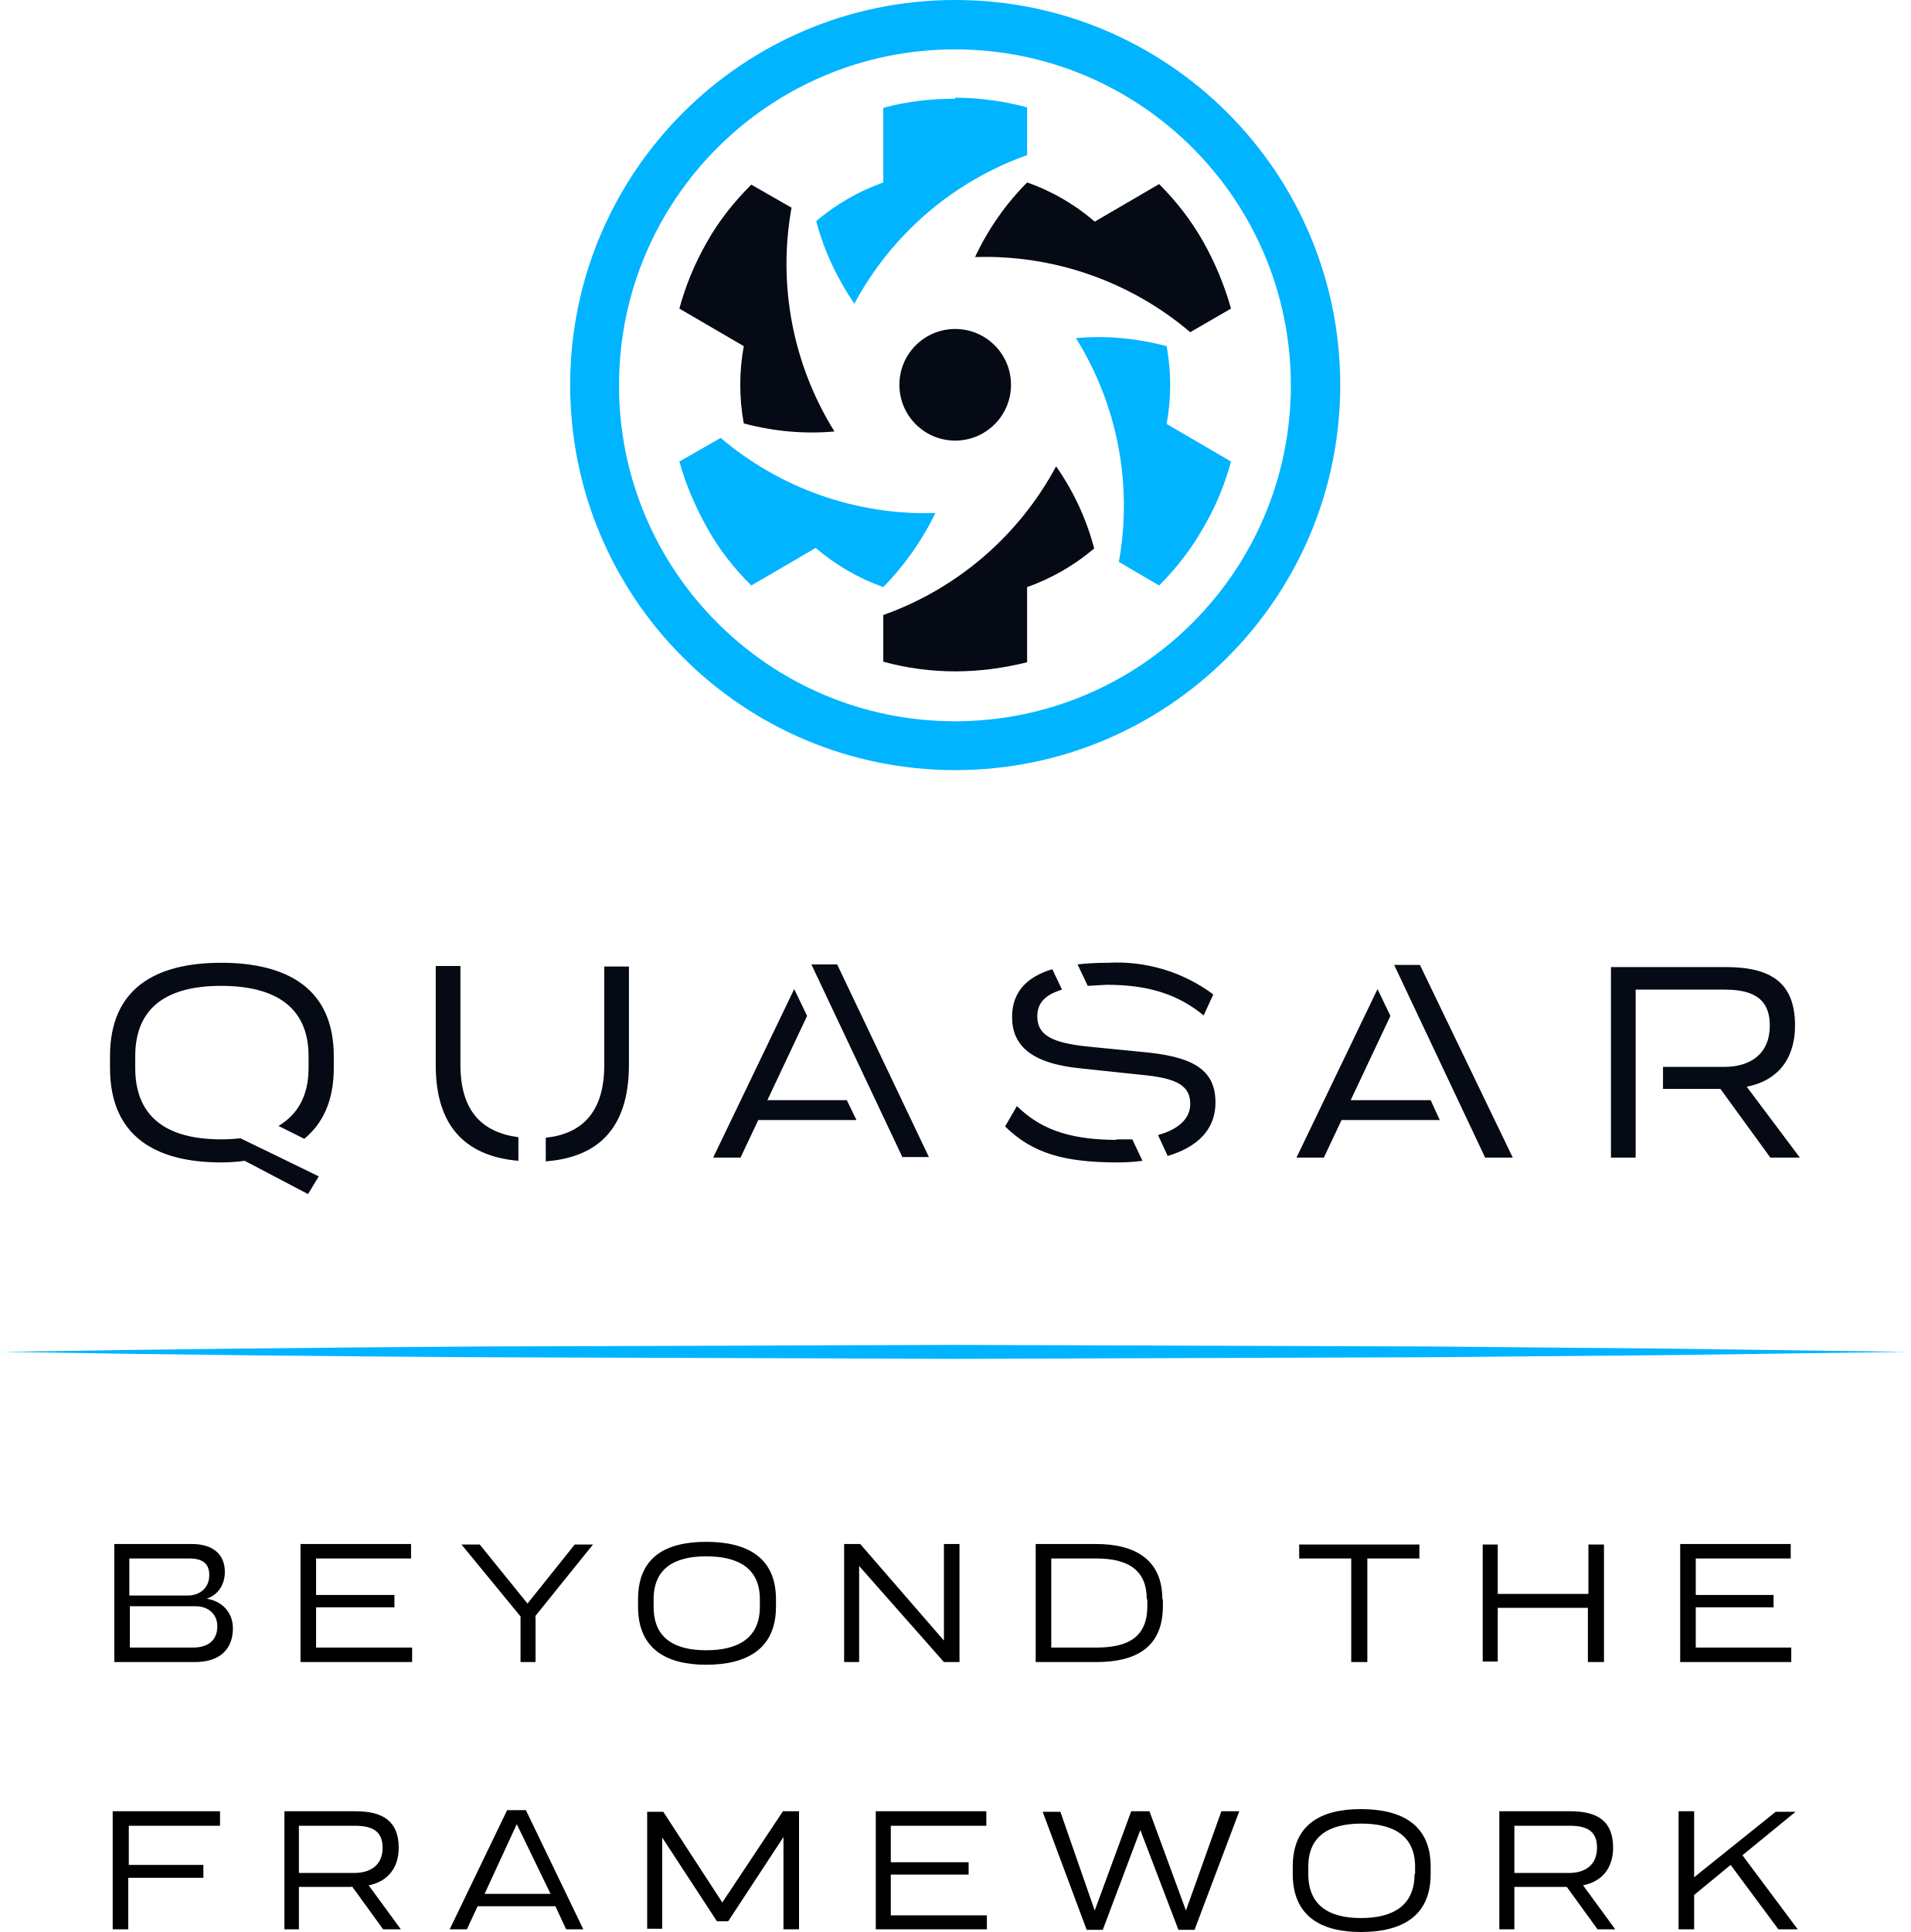
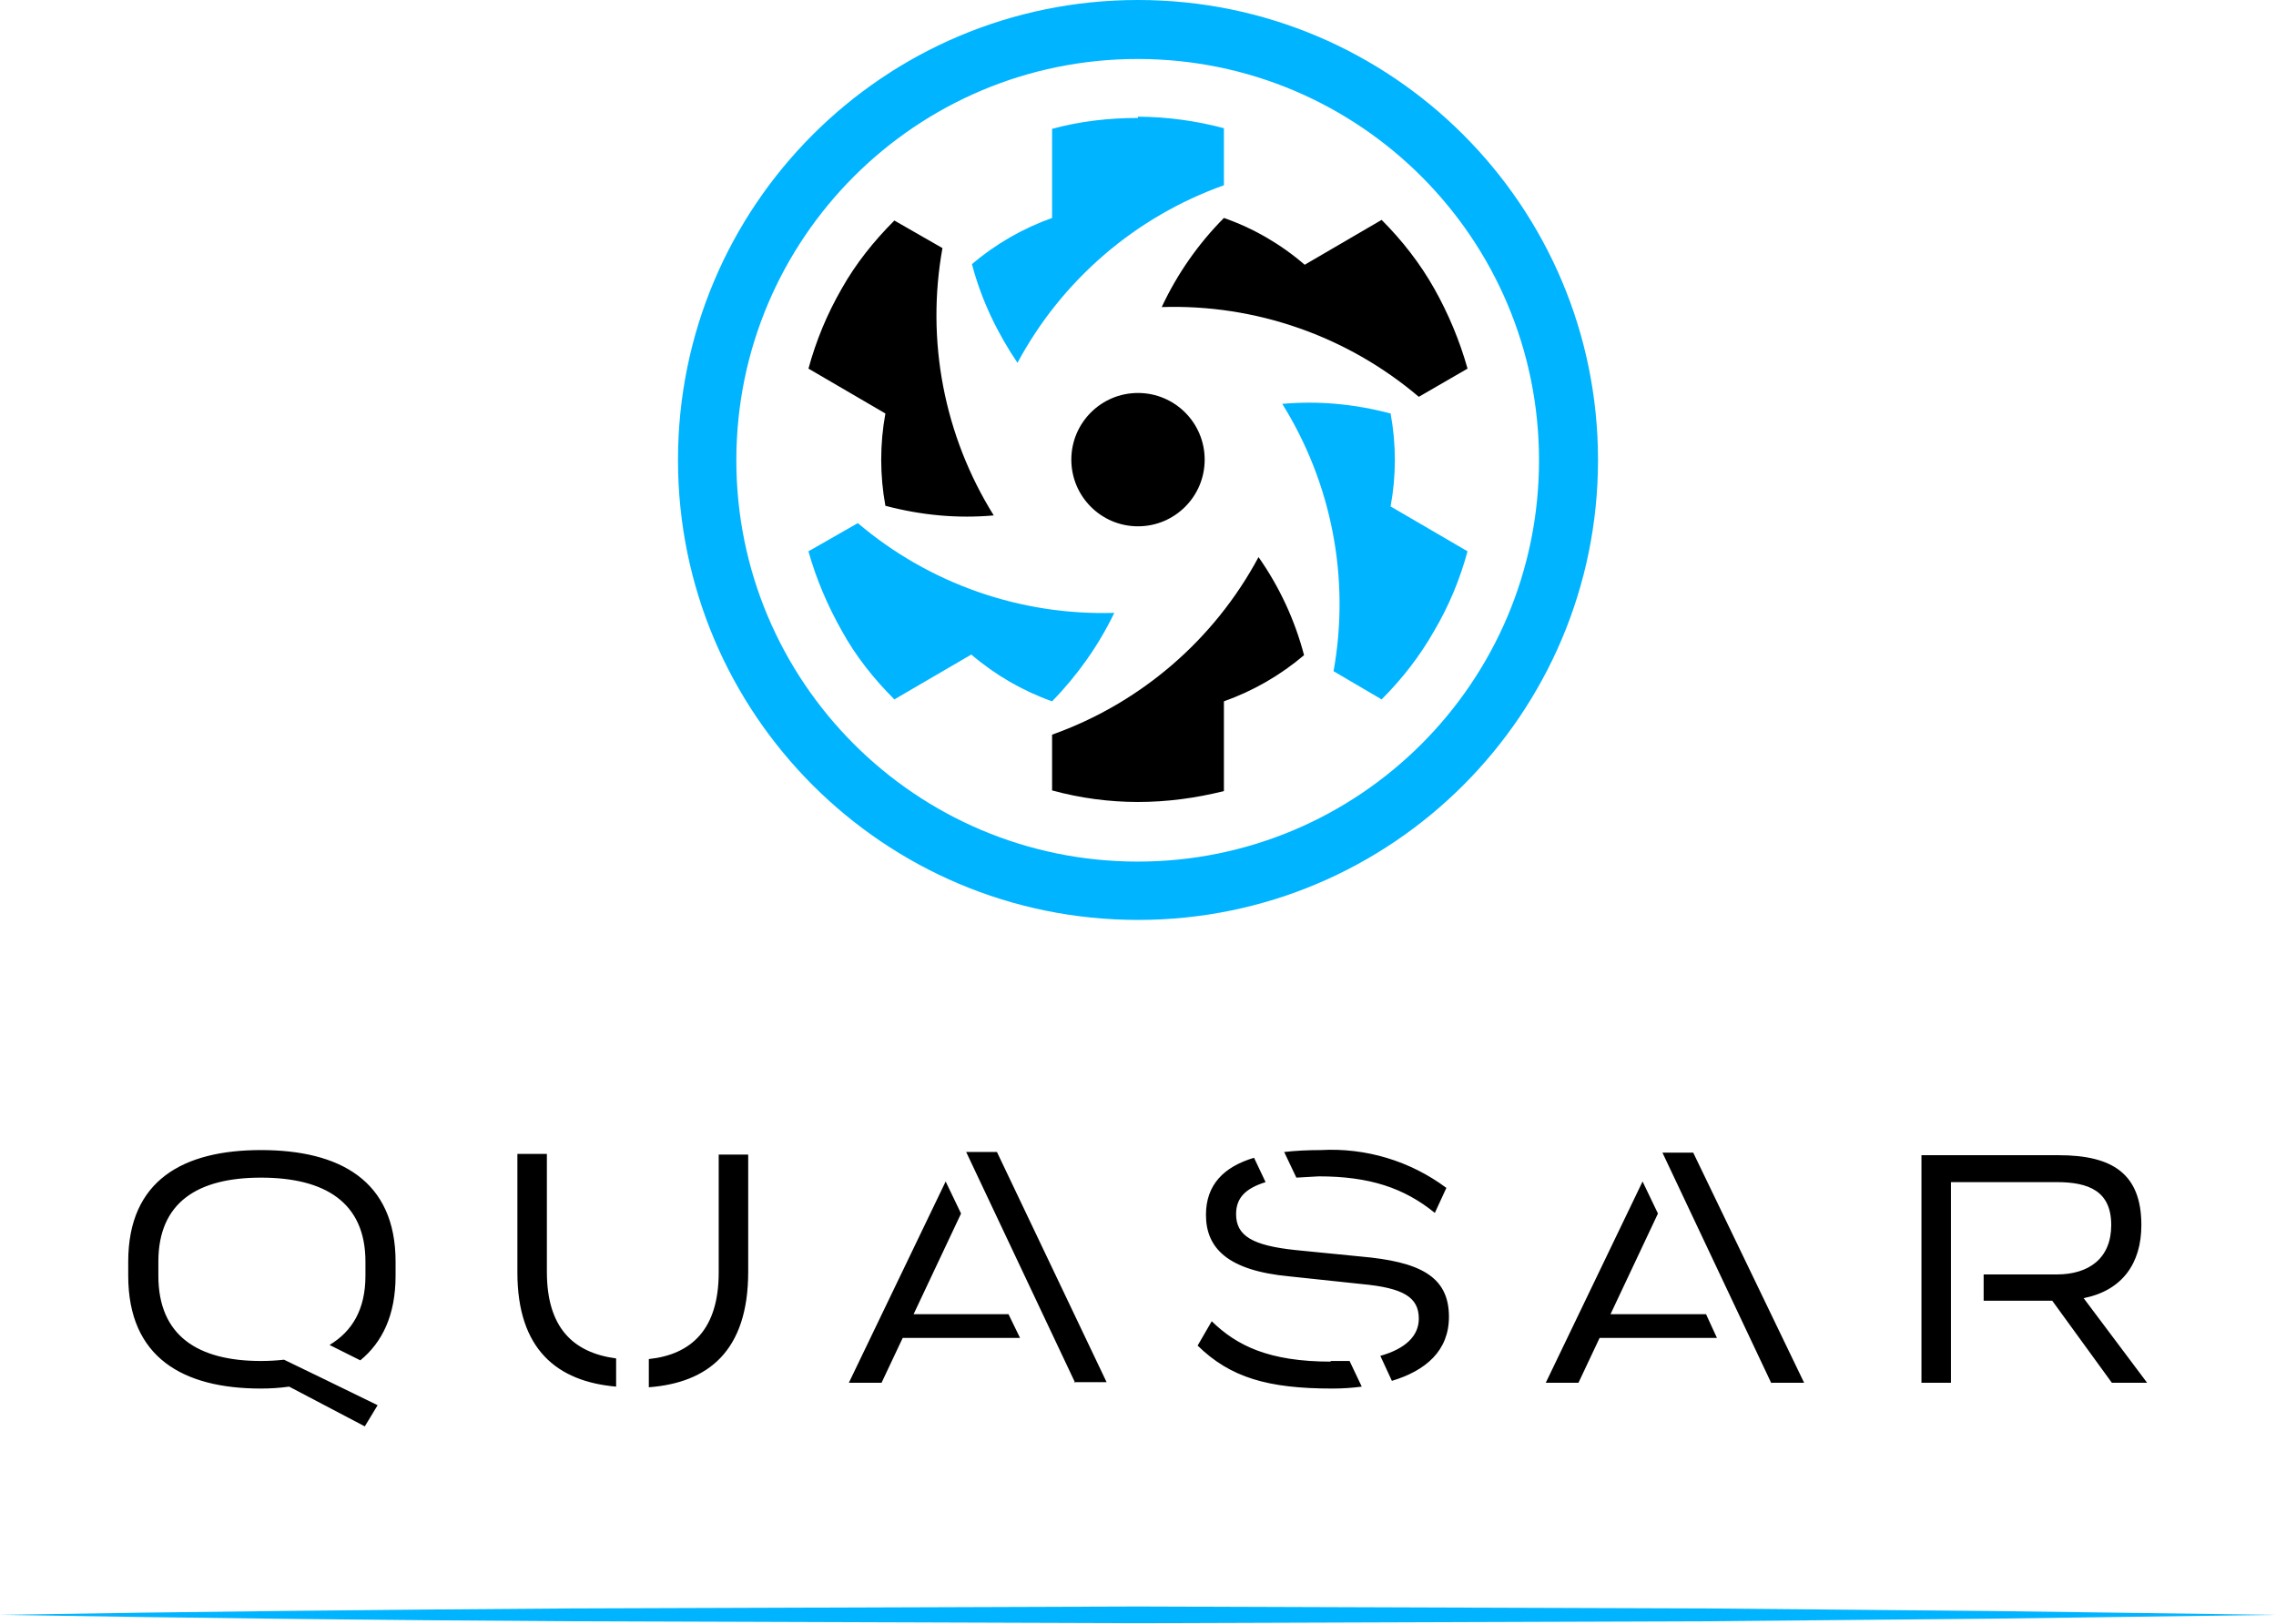
- <svg xmlns="http://www.w3.org/2000/svg" viewBox="0 0 356 360">
-   <path d="M43.4 303.4c0 3.8-2.3 6.3-7.1 6.3h-15v-22h14.4c4.3 0 6.2 2.2 6.2 5.2 0 2.6-1.5 4.4-3.4 5 2.8.4 4.9 2.5 4.9 5.5zm-8-13H24.1v6.9H35c2.1 0 4-1.3 4-3.8 0-2.2-1.3-3.1-3.7-3.1zm5.1 12.6c0-2.3-1.8-3.7-4-3.7H24.2v7.7h11.7c3.4 0 4.6-1.8 4.6-4zm36.3 4v2.7H56v-22h20.6v2.7H58.9v6.8h14.6v2.3H58.9v7.5h17.9zm23-5.8v8.5H97v-8.5l-11-13.4h3.4l8.9 11 8.8-11h3.4l-10.8 13.4zm19.1-1.8V298c0-7.9 5.2-10.7 12.7-10.7 7.5 0 13 2.8 13 10.7v1.4c0 7.9-5.5 10.8-13 10.8s-12.7-3-12.7-10.8zm22.7 0V298c0-5.7-3.9-8-10-8-6 0-9.8 2.3-9.8 8v1.4c0 5.8 3.8 8.1 9.8 8.1 6 0 10-2.3 10-8.1zm37.2-11.6v21.9h-2.9l-15.8-17.9v17.9h-2.8v-22h3l15.6 18v-18h2.9zm37.9 10.2v1.3c0 7.8-5.2 10.4-12.4 10.4H193v-22h11.2c7.2 0 12.4 2.8 12.4 10.3zm-3 0c0-5.3-3.3-7.6-9.4-7.6h-8.4V307h8.4c6 0 9.5-2 9.5-7.7V298zm50.8-7.6h-9.7v19.3h-3v-19.3h-9.7v-2.6h22.4v2.6zm34.4-2.6v21.9h-3v-10.1h-16.8v10h-2.8v-21.8h2.8v9.2H296v-9.2h2.9zm34.9 19.2v2.7h-20.7v-22h20.6v2.7H316v6.8h14.5v2.3H316v7.5h17.8zM24 340.2v7.3h13.9v2.4h-14v9.6H21v-22h20v2.7H24zm41.5 11.4h-9.8v7.9H53v-22h13.3c5.1 0 8 1.9 8 6.8 0 3.7-2 6.3-5.6 7l6 8.2h-3.3l-5.8-8zm-9.8-2.6H66c3.1 0 5.3-1.5 5.3-4.7 0-3.3-2.2-4.1-5.3-4.1H55.7v8.8zm47.9 6.2H89l-2 4.3h-3.2l10.7-22.2H98l10.7 22.2h-3.2l-2-4.3zm-1-2.3l-6.3-13-6 13h12.2zm46.3-15.3v21.9H146v-17.2L135.7 358h-2.1l-10.2-15.6v17h-2.8v-21.8h3l11 16.9 11.3-17h3zm35 19.3v2.6h-20.7v-22h20.6v2.7H166v6.8h14.5v2.3H166v7.6h17.8zm47-19.3l-8.3 22h-3l-7.1-18.6-7 18.6h-3l-8.2-22h3.3L204 356l6.8-18.5h3.4L221 356l6.6-18.5h3.3zm10 11.6v-1.4c0-7.8 5.2-10.7 12.7-10.7 7.6 0 13 2.9 13 10.7v1.4c0 7.9-5.4 10.8-13 10.8-7.5 0-12.7-3-12.7-10.8zm22.8 0v-1.4c0-5.7-4-8-10-8s-9.9 2.3-9.9 8v1.4c0 5.8 3.8 8.2 9.8 8.2 6.1 0 10-2.4 10-8.2zm28.3 2.4h-9.8v7.9h-2.8v-22h13.2c5.2 0 8 1.9 8 6.8 0 3.7-2 6.3-5.6 7l6 8.2h-3.3l-5.8-8zm-9.8-2.6h10.2c3 0 5.2-1.5 5.2-4.7 0-3.3-2.1-4.1-5.2-4.1h-10.2v8.8zm40.3-1.5l-6.8 5.6v6.4h-2.9v-22h2.9v12.3l15.2-12.2h3.7l-9.9 8.1 10.3 13.8h-3.6l-8.9-12z" />
-   <path fill="#050A14" d="M188.4 71.7a10.4 10.4 0 01-20.8 0 10.4 10.4 0 1120.8 0zM224.2 45c-2.2-3.9-5-7.5-8.2-10.7l-12 7c-3.7-3.2-8-5.7-12.6-7.3a49.4 49.4 0 00-9.7 13.9 59 59 0 0140.1 14l7.6-4.4a57 57 0 00-5.2-12.5zM178 125.1c4.5 0 9-.6 13.4-1.7v-14a40 40 0 0012.5-7.2 47.7 47.7 0 00-7.1-15.3 59 59 0 01-32.2 27.7v8.7c4.4 1.2 8.9 1.8 13.4 1.8zM131.8 45c-2.3 4-4 8.1-5.2 12.5l12 7a40 40 0 000 14.4c5.7 1.5 11.3 2 16.9 1.5a59 59 0 01-8-41.7l-7.5-4.3c-3.2 3.2-6 6.7-8.2 10.6z" />
-   <path fill="#00B4FF" d="M224.2 98.4c2.3-3.9 4-8 5.2-12.4l-12-7a40 40 0 000-14.5c-5.7-1.5-11.3-2-16.9-1.5a59 59 0 018 41.7l7.5 4.4c3.2-3.2 6-6.8 8.2-10.7zm-92.4 0c2.2 4 5 7.5 8.2 10.7l12-7a40 40 0 0012.6 7.3c4-4.1 7.3-8.8 9.7-13.8a59 59 0 01-40-14l-7.7 4.4c1.2 4.3 3 8.5 5.2 12.4zm46.2-80c-4.5 0-9 .5-13.4 1.7V34a40 40 0 00-12.5 7.2c1.5 5.7 4 10.8 7.1 15.4a59 59 0 0132.2-27.7V20a53.3 53.3 0 00-13.4-1.8z" />
-   <path fill="#00B4FF" d="M178 9.2a62.6 62.6 0 11-.1 125.2A62.6 62.6 0 01178 9.2m0-9.2a71.7 71.7 0 100 143.5A71.7 71.7 0 00178 0z" />
-   <path fill="#050A14" d="M96.6 212v4.3c-9.2-.8-15.4-5.8-15.4-17.8V180h4.6v18.4c0 8.6 4 12.6 10.8 13.5zm16-31.9v18.4c0 8.9-4.3 12.8-10.9 13.5v4.4c9.2-.7 15.5-5.6 15.5-18v-18.3h-4.7zM62.2 199v-2.2c0-12.7-8.8-17.4-21-17.4-12.1 0-20.7 4.7-20.7 17.4v2.2c0 12.8 8.6 17.6 20.7 17.6 1.5 0 3-.1 4.4-.3l11.8 6.2 2-3.3-8.2-4-6.4-3.1a32 32 0 01-3.6.2c-9.8 0-16-3.9-16-13.3v-2.2c0-9.3 6.2-13.1 16-13.1 9.9 0 16.3 3.8 16.3 13.1v2.2c0 5.3-2.1 8.7-5.6 10.8l4.8 2.4c3.4-2.8 5.5-7 5.5-13.2zM168 215.6h5.1L156 179.7h-4.8l17 36zM143 205l7.4-15.7-2.4-5-15.1 31.4h5.1l3.3-7h18.3l-1.8-3.7H143zm133.7 10.7h5.2l-17.3-35.9h-4.8l17 36zm-25-10.7l7.4-15.7-2.4-5-15.1 31.4h5.1l3.3-7h18.3l-1.7-3.7h-14.8zm73.8-2.5c6-1.2 9-5.4 9-11.4 0-8-4.5-10.9-12.9-10.9h-21.4v35.5h4.6v-31.3h16.5c5 0 8.5 1.4 8.5 6.7 0 5.2-3.5 7.7-8.5 7.7h-11.4v4.1h10.7l9.3 12.8h5.5l-9.9-13.2zm-117.4 9.9c-9.7 0-14.7-2.5-18.6-6.3l-2.2 3.8c5.1 5 11 6.7 21 6.7 1.6 0 3.1-.1 4.6-.3l-1.9-4h-3zm18.4-7c0-6.4-4.7-8.6-13.8-9.4l-10.1-1c-6.7-.7-9.3-2.2-9.3-5.6 0-2.5 1.4-4 4.6-5l-1.8-3.8c-4.7 1.4-7.5 4.2-7.5 8.9 0 5.2 3.4 8.7 13 9.6l11.3 1.2c6.4.6 8.9 2 8.9 5.4 0 2.7-2.1 4.7-6 5.8l1.8 3.9c5.3-1.6 8.9-4.7 8.9-10zm-20.3-21.9c7.9 0 13.3 1.8 18.1 5.7l1.8-3.9a30 30 0 00-19.6-5.9c-2 0-4 .1-5.7.3l1.9 4 3.5-.2z" />
-   <path fill="#00B4FF" d="M.5 251.9c29.6-.5 59.2-.8 88.8-1l88.7-.3 88.7.3 44.4.4 44.4.6-44.4.6-44.4.4-88.7.3-88.7-.3a7981 7981 0 01-88.8-1z" />
-   <path fill="none" d="M-565.2 324H-252v15.8h-313.2z" />
+ <svg xmlns="http://www.w3.org/2000/svg" viewBox="0 0 355 253.2" fill="currentColor">
+   <path d="M96.1 212v4.3c-9.2-.8-15.4-5.8-15.4-17.8V180h4.6v18.4c0 8.6 4 12.6 10.8 13.5zm16-31.9v18.4c0 8.9-4.3 12.8-10.9 13.5v4.4c9.2-.7 15.5-5.6 15.5-18v-18.3H112ZM61.7 199v-2.2c0-12.7-8.8-17.4-21-17.4-12.1 0-20.7 4.7-20.7 17.4v2.2c0 12.8 8.6 17.6 20.7 17.6 1.5 0 3-.1 4.4-.3l11.8 6.2 2-3.3-8.2-4-6.4-3.1a32 32 0 0 1-3.6.2c-9.8 0-16-3.9-16-13.3v-2.2c0-9.3 6.2-13.1 16-13.1 9.9 0 16.3 3.8 16.3 13.1v2.2c0 5.3-2.1 8.7-5.6 10.8l4.8 2.4c3.4-2.8 5.5-7 5.5-13.2zm105.8 16.6h5.1l-17.1-35.9h-4.8l17 36zm-25-10.6 7.4-15.7-2.4-5-15.1 31.4h5.1l3.3-7h18.3l-1.8-3.7zm133.7 10.7h5.2l-17.3-35.9h-4.8l17 36zm-25-10.7 7.4-15.7-2.4-5-15.1 31.4h5.1l3.3-7h18.3l-1.7-3.7h-14.8zm73.8-2.5c6-1.2 9-5.4 9-11.4 0-8-4.5-10.9-12.9-10.9h-21.4v35.5h4.6v-31.3h16.5c5 0 8.5 1.4 8.5 6.7 0 5.2-3.5 7.7-8.5 7.7h-11.4v4.1h10.7l9.3 12.8h5.5zm-117.4 9.9c-9.7 0-14.7-2.5-18.6-6.3l-2.2 3.8c5.1 5 11 6.7 21 6.7 1.6 0 3.1-.1 4.6-.3l-1.9-4h-3zm18.4-7c0-6.4-4.7-8.6-13.8-9.4l-10.1-1c-6.7-.7-9.3-2.2-9.3-5.6 0-2.5 1.4-4 4.6-5l-1.8-3.8c-4.7 1.4-7.5 4.2-7.5 8.9 0 5.2 3.4 8.7 13 9.6l11.3 1.2c6.4.6 8.9 2 8.9 5.4 0 2.7-2.1 4.7-6 5.8l1.8 3.9c5.3-1.6 8.9-4.7 8.9-10zm-20.3-21.9c7.9 0 13.3 1.8 18.1 5.7l1.8-3.9a30 30 0 0 0-19.6-5.9c-2 0-4 .1-5.7.3l1.9 4zM187.9 71.7a10.4 10.4 0 0 1-20.8 0 10.4 10.4 0 1 1 20.8 0zM223.7 45c-2.2-3.9-5-7.5-8.2-10.7l-12 7c-3.7-3.2-8-5.7-12.6-7.3a49.4 49.4 0 0 0-9.7 13.9 59 59 0 0 1 40.1 14l7.6-4.4a57 57 0 0 0-5.2-12.5Zm-46.2 80.1c4.5 0 9-.6 13.4-1.7v-14a40 40 0 0 0 12.5-7.2 47.7 47.7 0 0 0-7.1-15.3 59 59 0 0 1-32.2 27.7v8.7c4.4 1.2 8.9 1.8 13.4 1.8zM131.3 45c-2.3 4-4 8.1-5.2 12.5l12 7a40 40 0 0 0 0 14.4c5.7 1.5 11.3 2 16.9 1.5a59 59 0 0 1-8-41.7l-7.5-4.3c-3.2 3.2-6 6.7-8.2 10.6z" />
+   <path fill="#00b4ff" d="M0 251.9c29.6-.5 59.2-.8 88.8-1l88.7-.3 88.7.3 44.4.4 44.4.6-44.4.6-44.4.4-88.7.3-88.7-.3a7981 7981 0 0 1-88.8-1ZM177.5 9.2a62.6 62.6 0 1 1-.1 125.2 62.6 62.6 0 0 1 .1-125.2m0-9.2a71.75 71.75 0 1 0 0 143.5 71.75 71.75 0 0 0 0-143.5zm46.2 98.4c2.3-3.9 4-8 5.2-12.4l-12-7a40 40 0 0 0 0-14.5c-5.7-1.5-11.3-2-16.9-1.5a59 59 0 0 1 8 41.7l7.5 4.4c3.2-3.2 6-6.8 8.2-10.7zm-92.4 0c2.2 4 5 7.5 8.2 10.7l12-7a40 40 0 0 0 12.6 7.3c4-4.1 7.3-8.8 9.7-13.8a59 59 0 0 1-40-14l-7.7 4.4c1.2 4.3 3 8.5 5.2 12.4zm46.2-80c-4.5 0-9 .5-13.4 1.7V34a40 40 0 0 0-12.5 7.2c1.5 5.7 4 10.8 7.1 15.4a59 59 0 0 1 32.2-27.7V20a53.3 53.3 0 0 0-13.4-1.8z" />
</svg>
